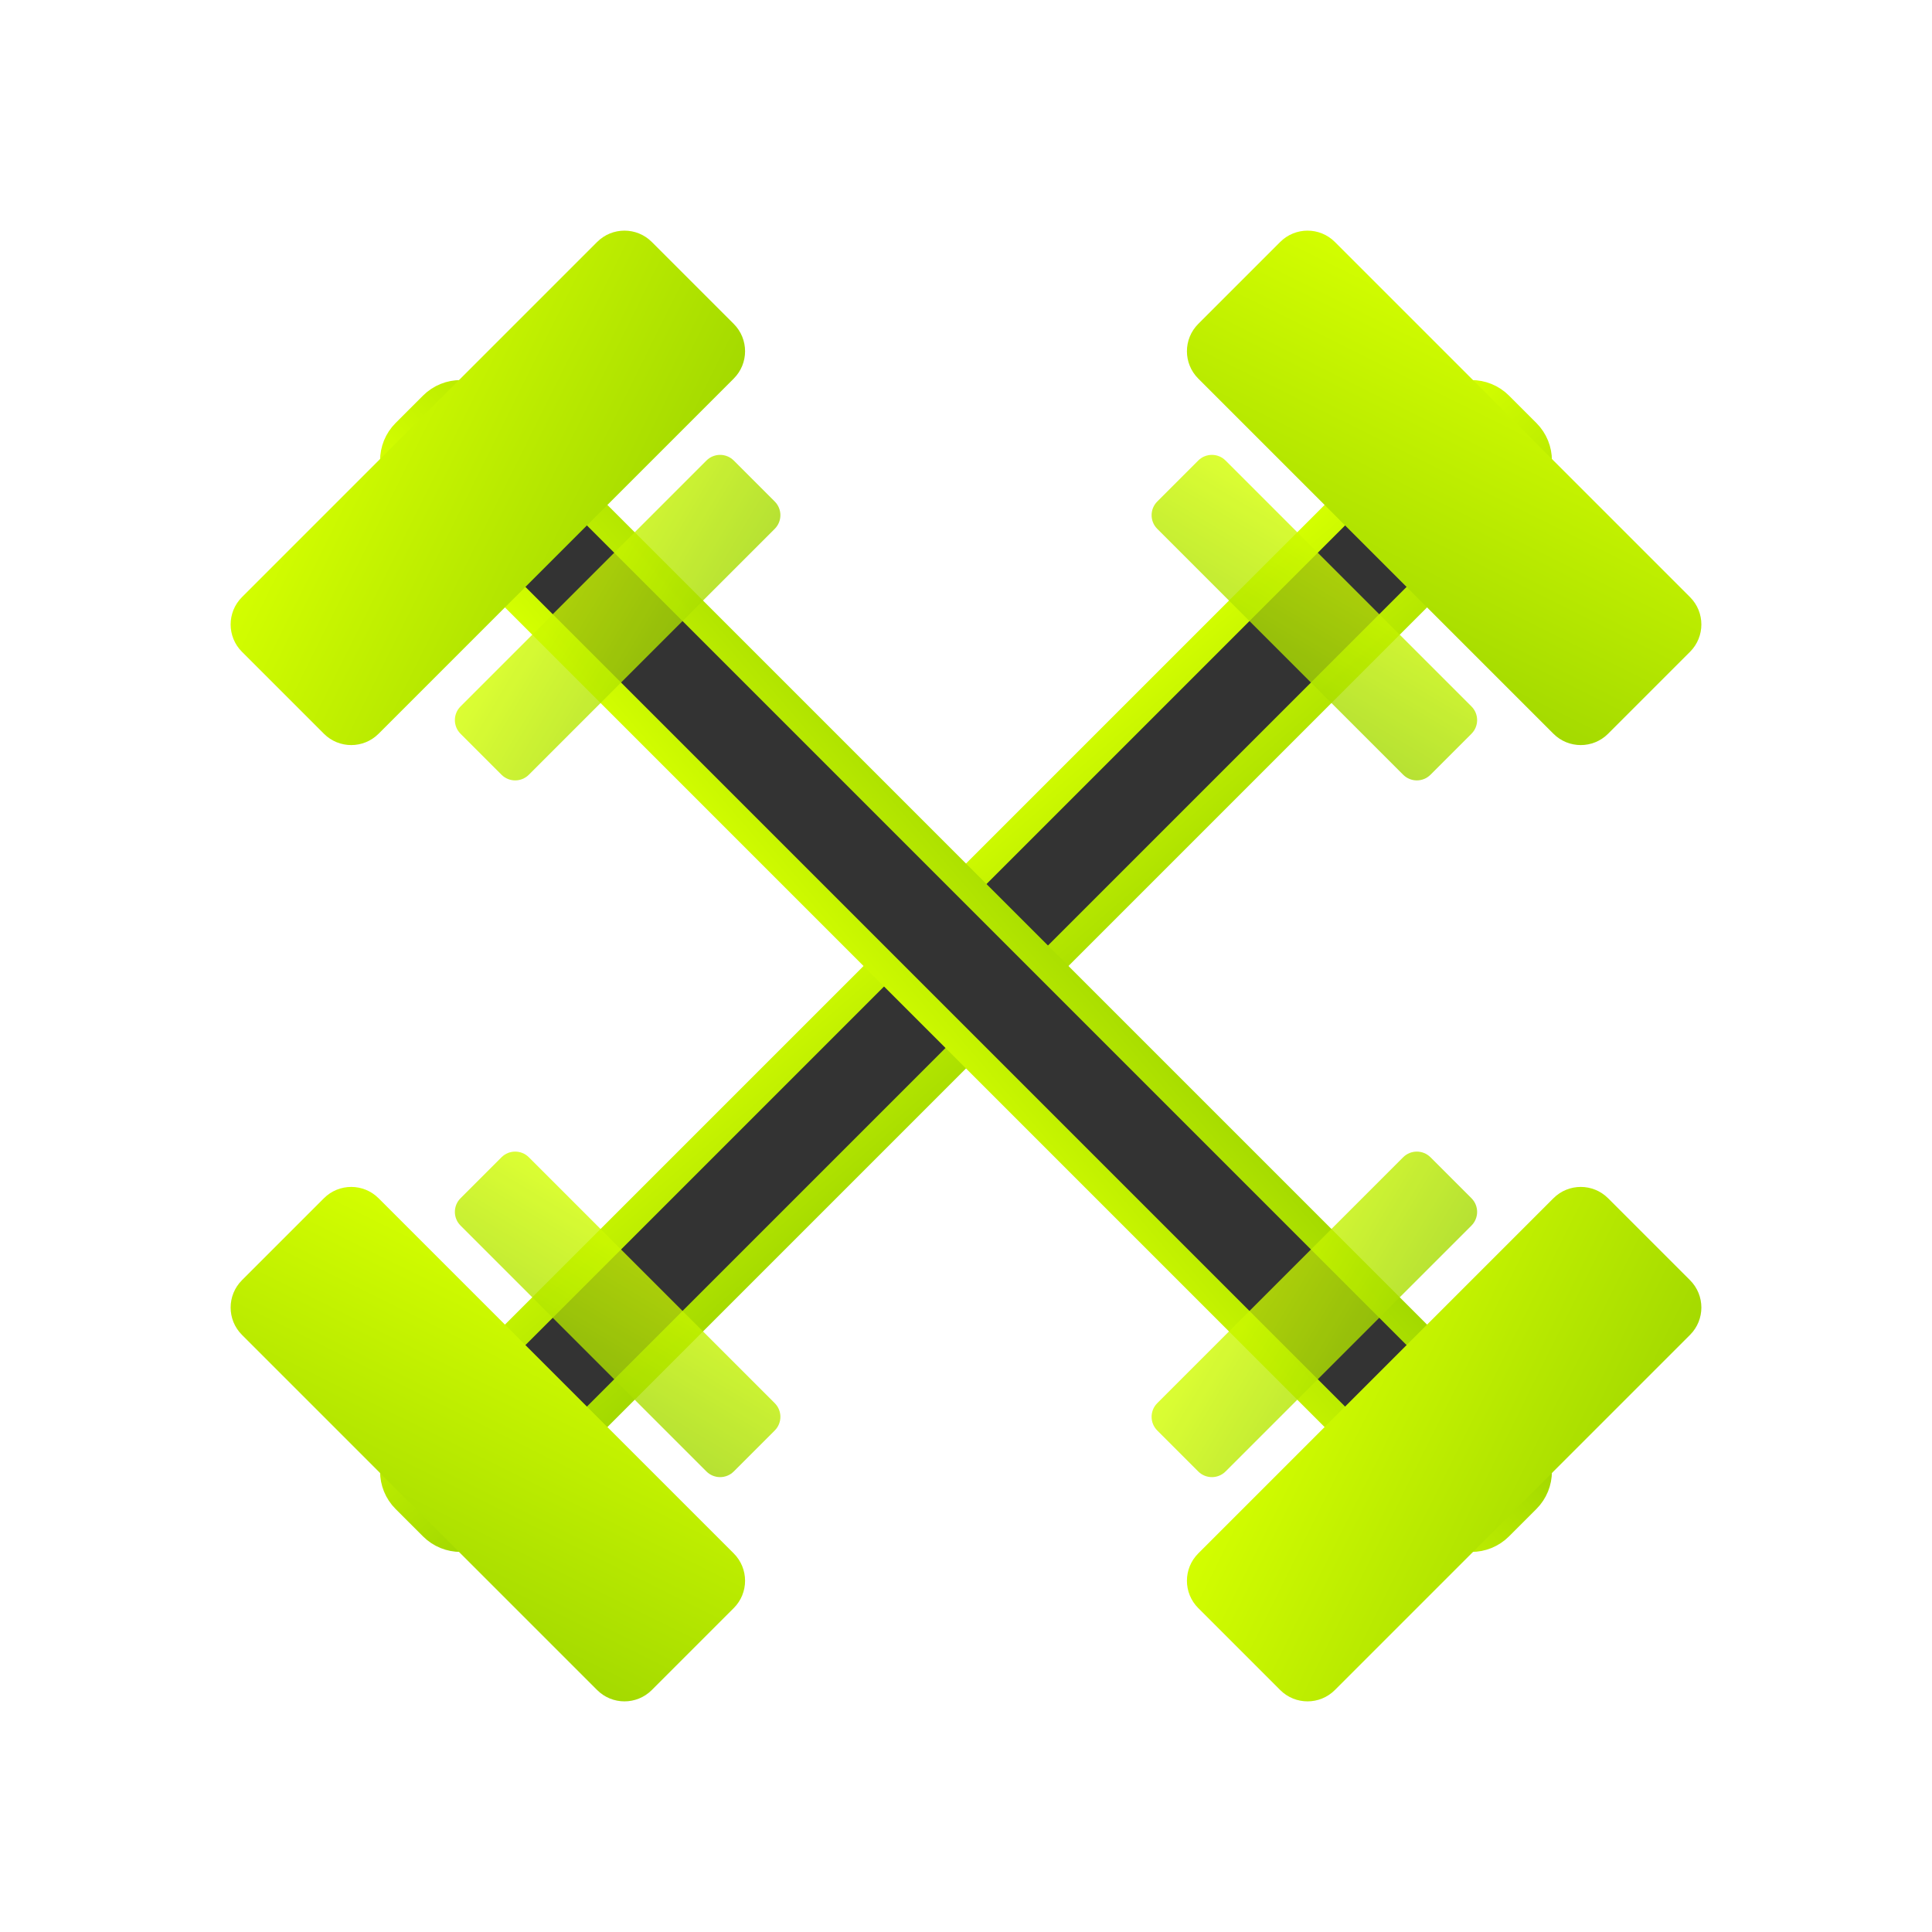
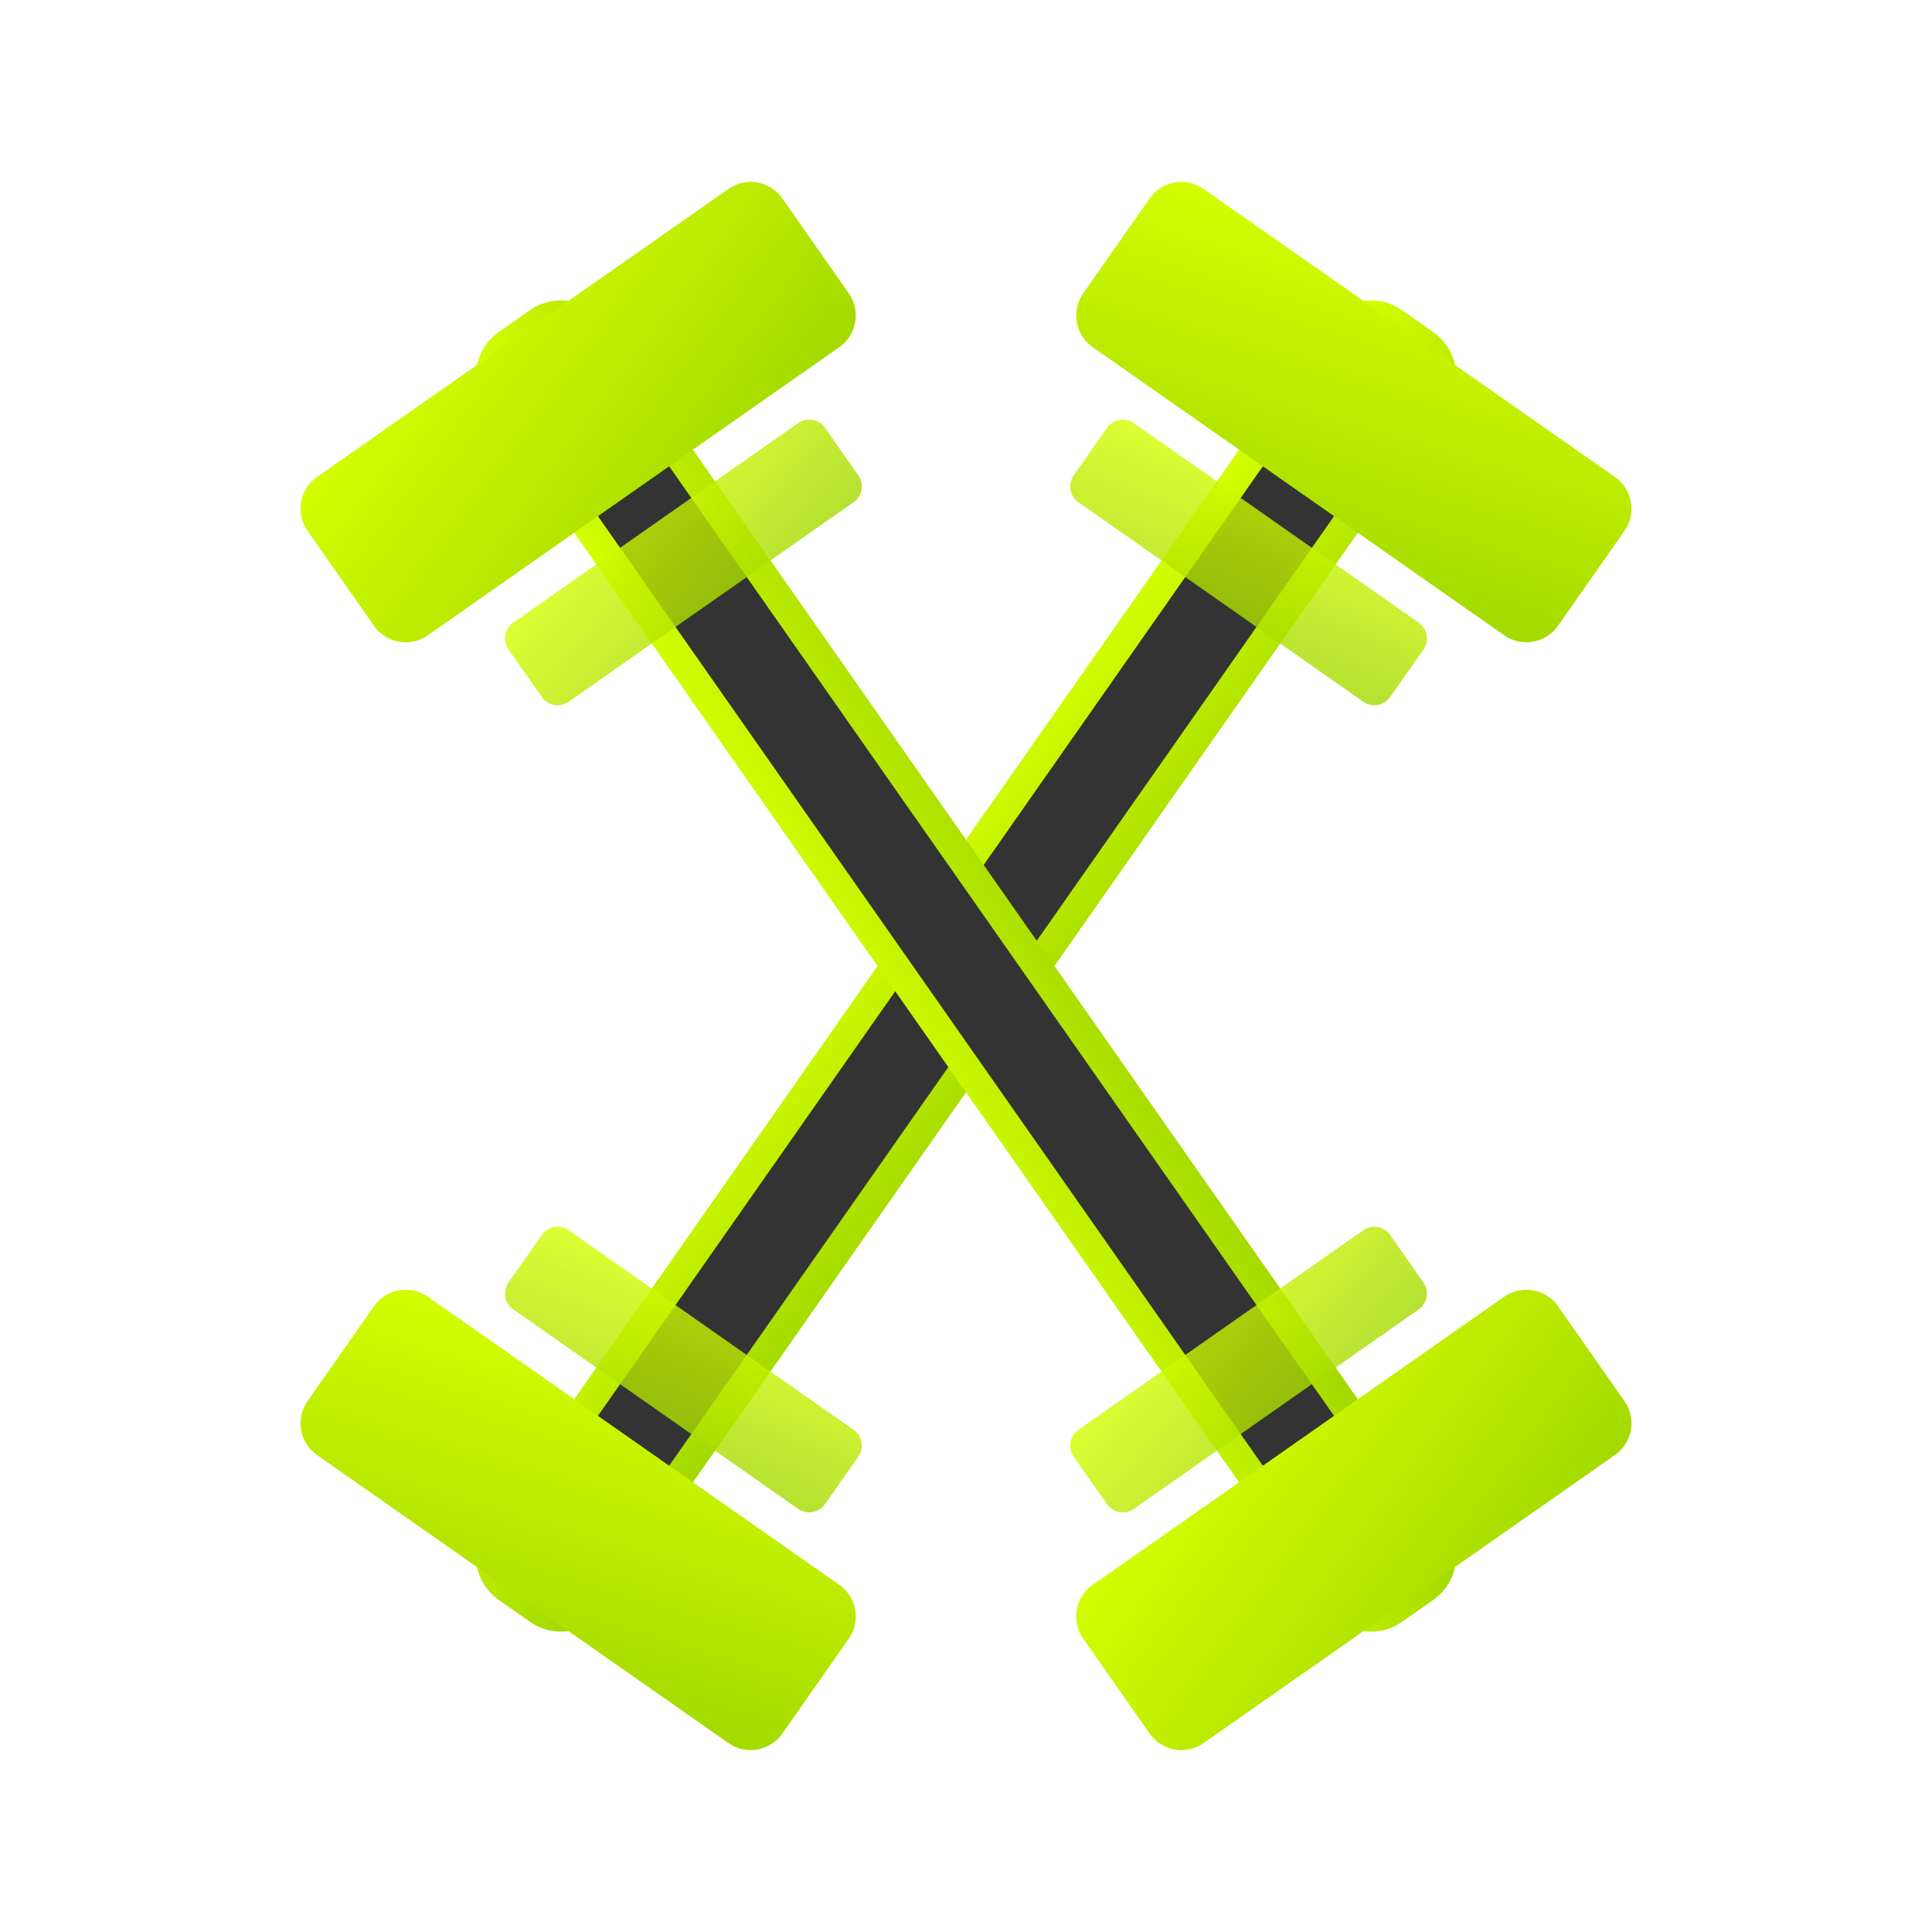
<svg xmlns="http://www.w3.org/2000/svg" viewBox="0 0 100 100" fill="none">
  <defs>
    <linearGradient id="gymGradient" x1="0%" y1="0%" x2="100%" y2="100%">
      <stop offset="0%" style="stop-color:#D4FF00;stop-opacity:1" />
      <stop offset="100%" style="stop-color:#A3D900;stop-opacity:1" />
    </linearGradient>
  </defs>
-   <g transform="translate(50,50) rotate(45) translate(-50,-50)">
+   <g transform="translate(50,50) rotate(35) translate(-50,-50)">
    <rect x="47" y="10" width="6" height="80" rx="2" fill="#333" stroke="url(#gymGradient)" stroke-width="1.5" />
    <rect x="35" y="10" width="30" height="10" rx="2" fill="url(#gymGradient)" />
    <rect x="40" y="22" width="20" height="5" rx="1" fill="url(#gymGradient)" opacity="0.8" />
    <rect x="35" y="80" width="30" height="10" rx="2" fill="url(#gymGradient)" />
    <rect x="40" y="73" width="20" height="5" rx="1" fill="url(#gymGradient)" opacity="0.8" />
  </g>
-   <g transform="translate(50,50) rotate(-45) translate(-50,-50)">
+   <g transform="translate(50,50) rotate(-35) translate(-50,-50)">
    <rect x="47" y="10" width="6" height="80" rx="2" fill="#333" stroke="url(#gymGradient)" stroke-width="1.5" />
    <rect x="35" y="10" width="30" height="10" rx="2" fill="url(#gymGradient)" />
    <rect x="40" y="22" width="20" height="5" rx="1" fill="url(#gymGradient)" opacity="0.8" />
    <rect x="35" y="80" width="30" height="10" rx="2" fill="url(#gymGradient)" />
    <rect x="40" y="73" width="20" height="5" rx="1" fill="url(#gymGradient)" opacity="0.8" />
  </g>
</svg>
